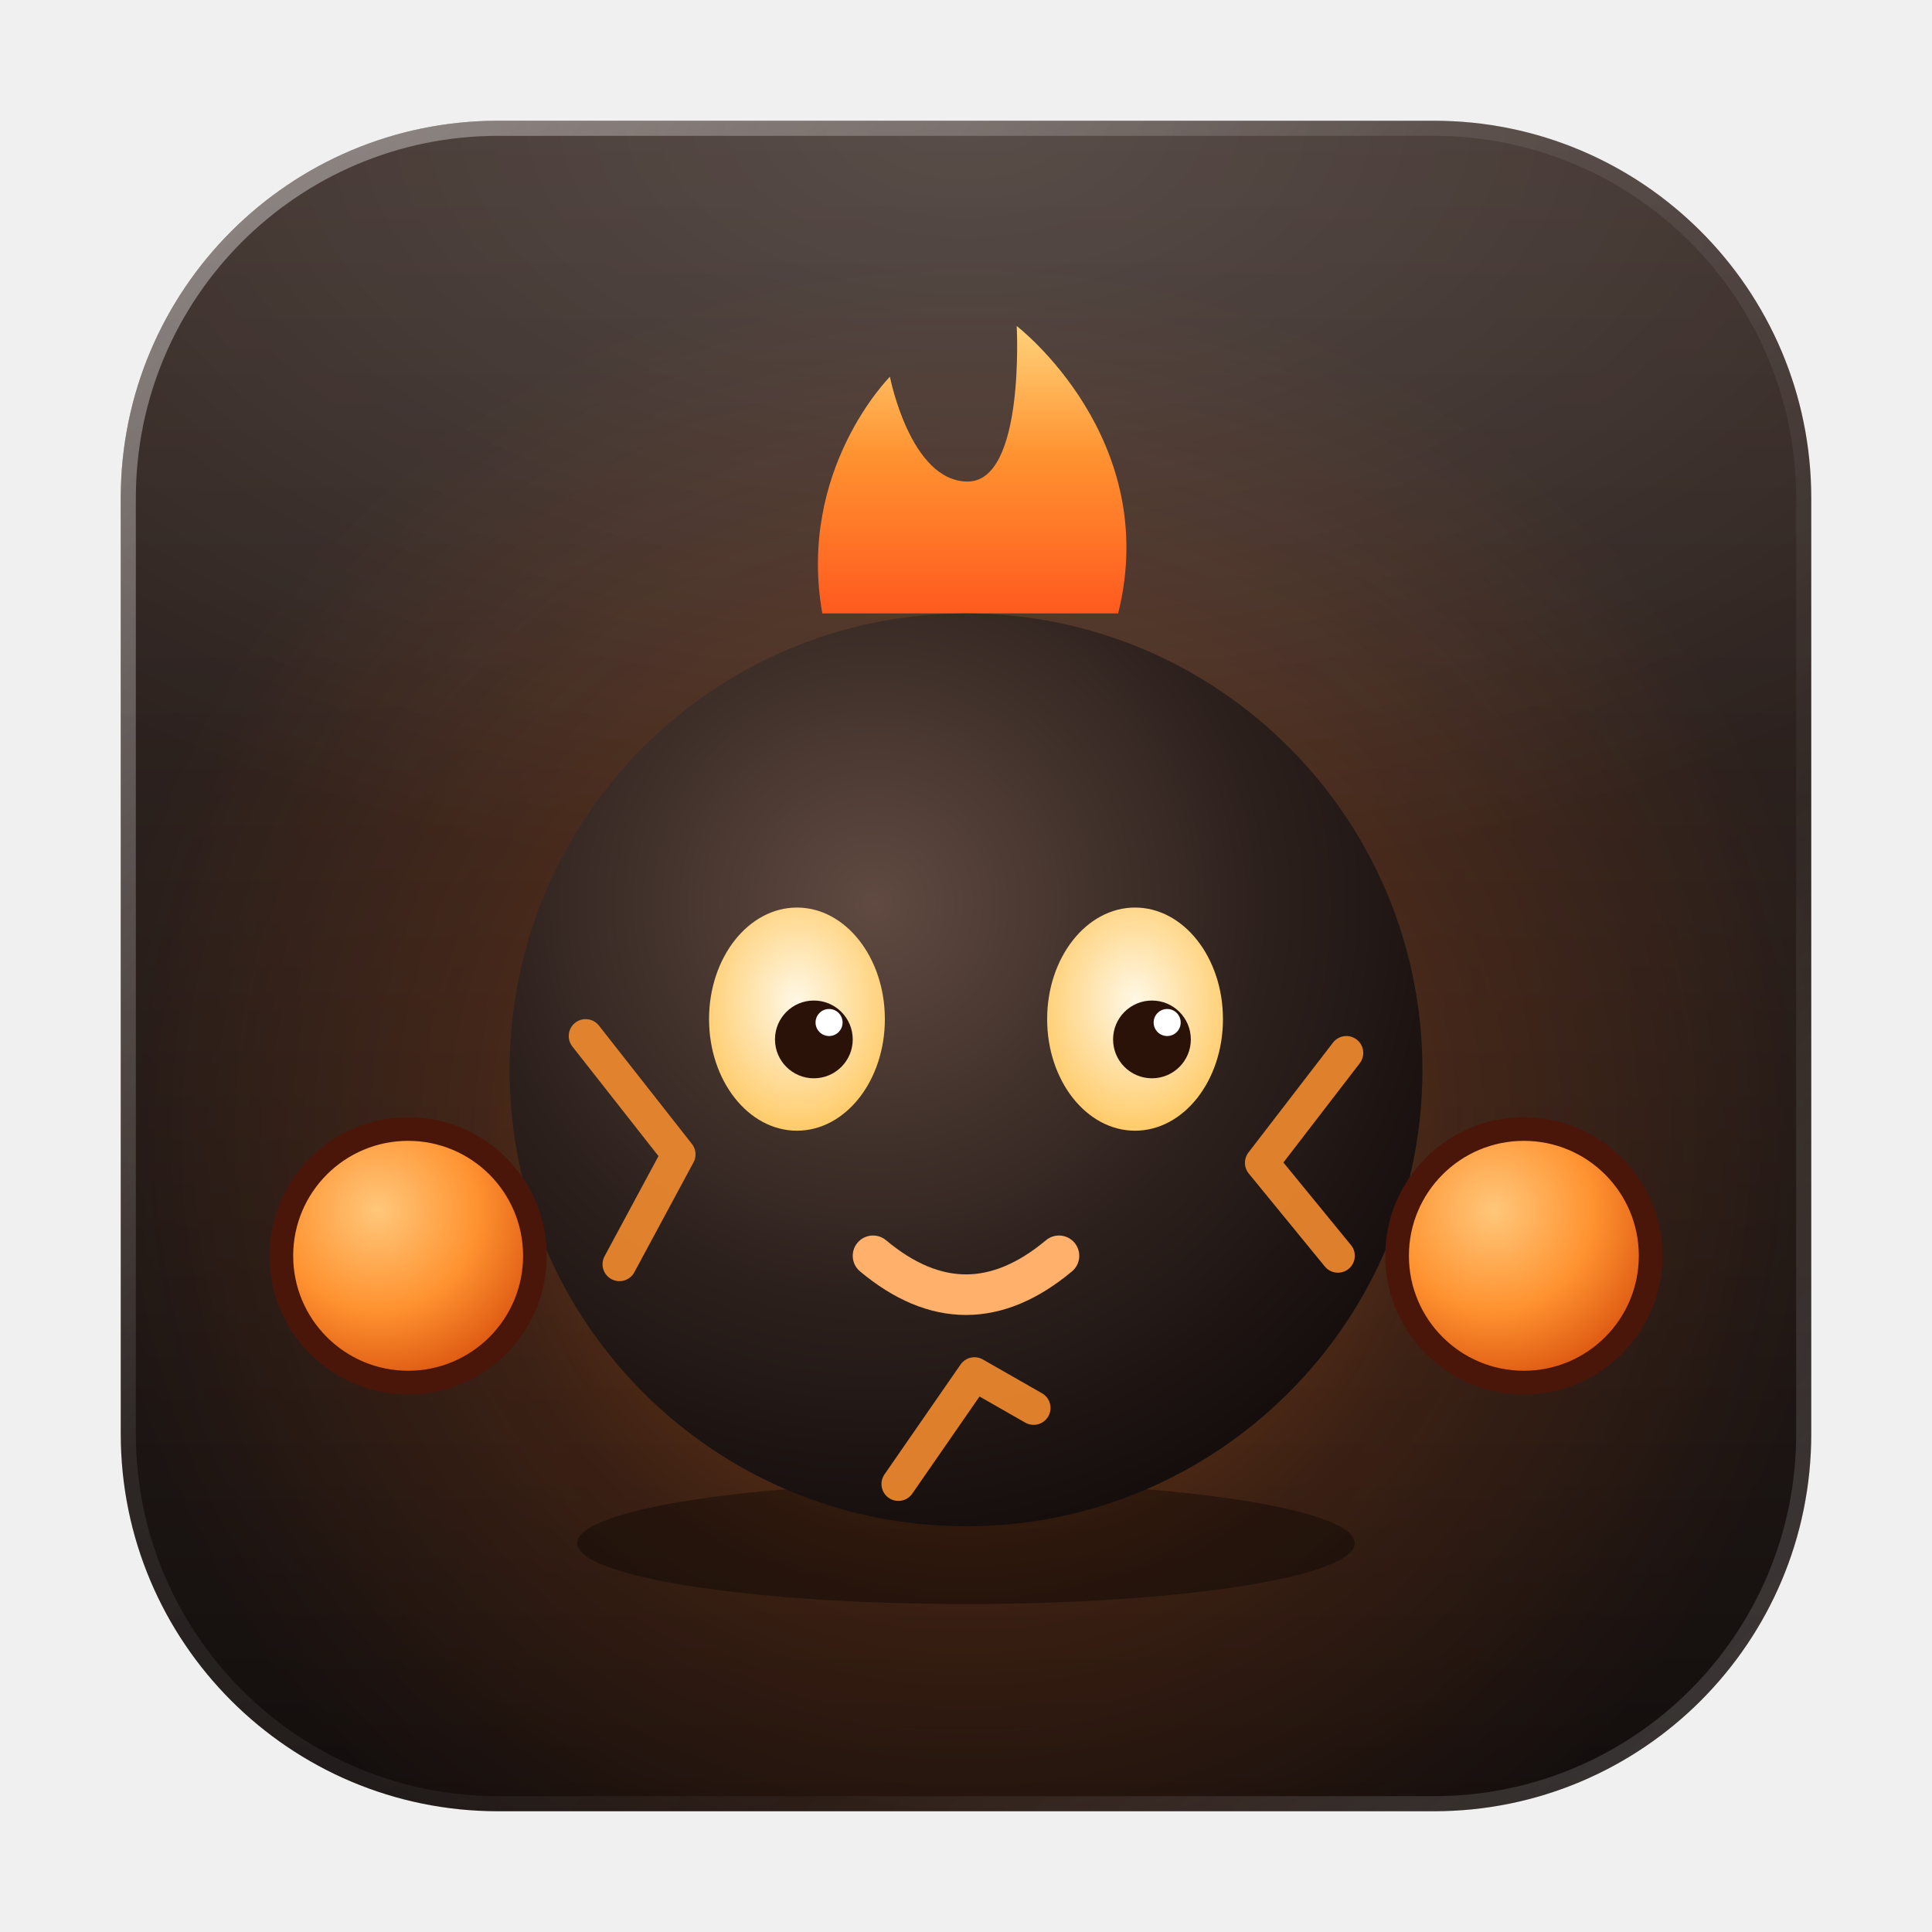
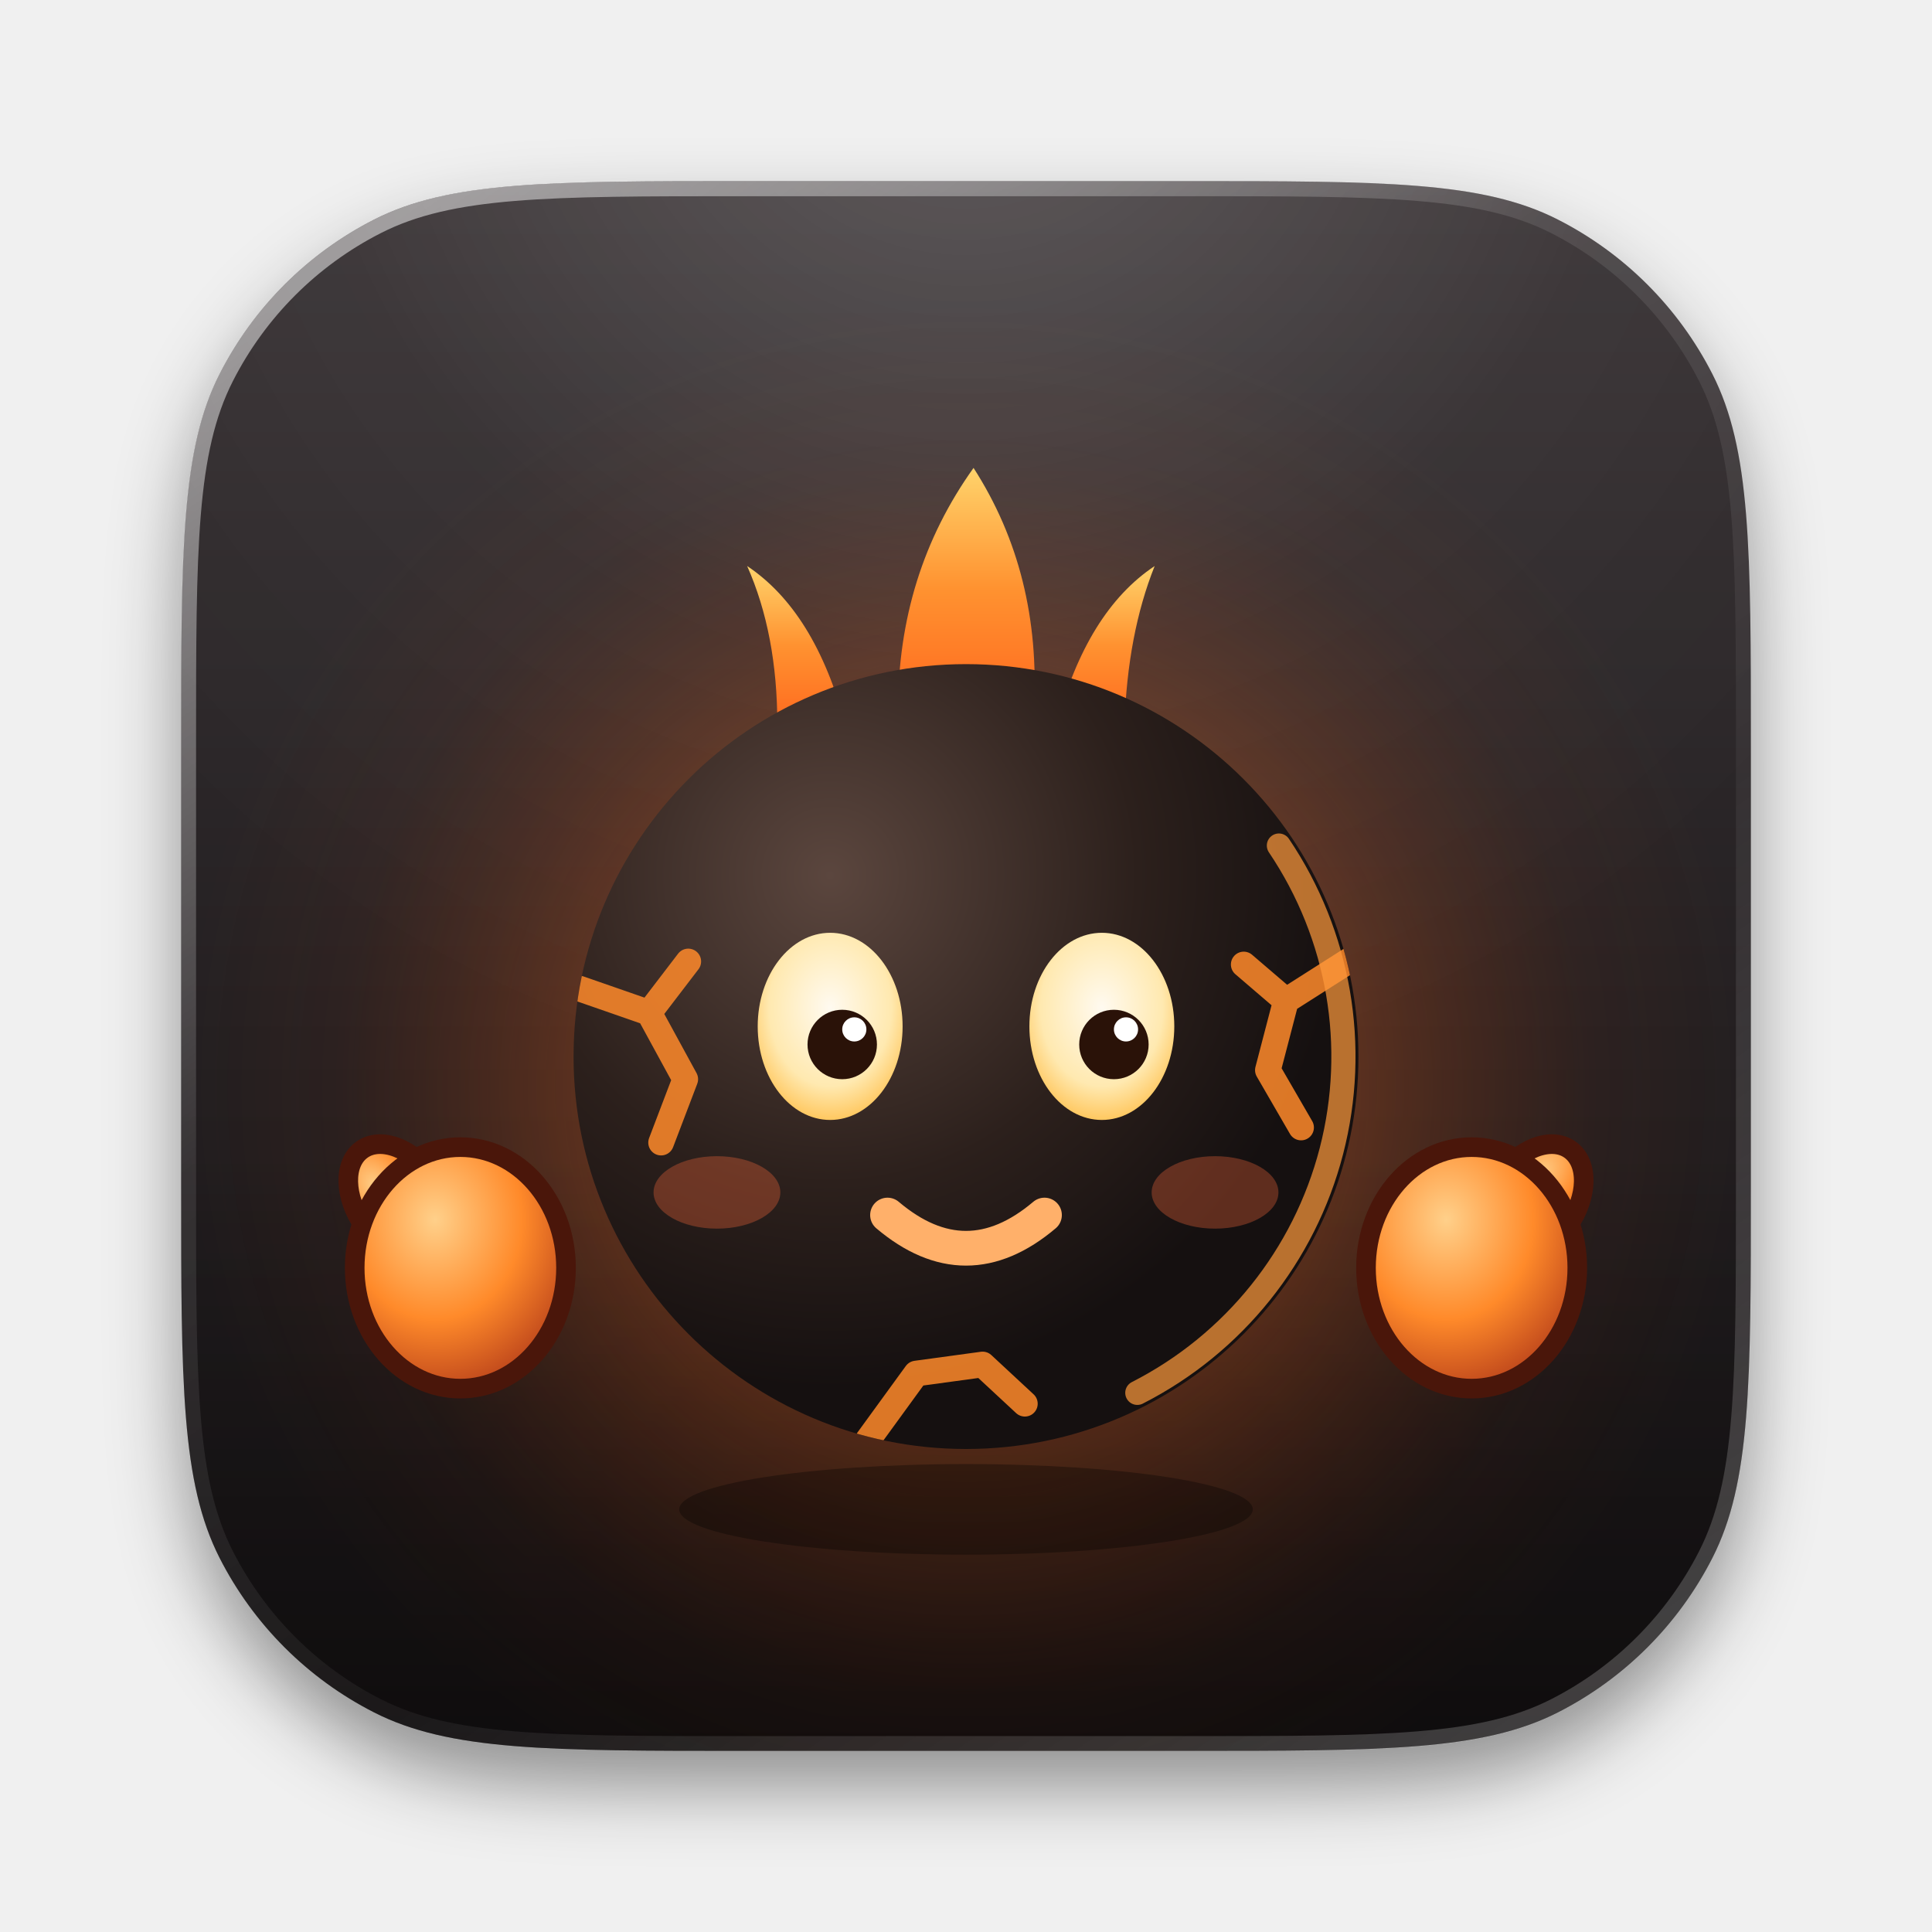
- <svg xmlns="http://www.w3.org/2000/svg" viewBox="0 0 128 128">
+ <svg xmlns="http://www.w3.org/2000/svg" xmlns:xlink="http://www.w3.org/1999/xlink" viewBox="0 0 128 128">
  <defs>
-     <linearGradient id="tile" x1="0" y1="0" x2="0" y2="1">
-       <stop offset="0" stop-color="#3a2c27" />
-       <stop offset="1" stop-color="#130e0d" />
+     <path id="tile" d="M49.44 12h29.12c13.11 0 19.66 0 24.66 2.55a23.4 23.4 0 0 1 10.23 10.23c2.55 5.01 2.55 11.56 2.55 24.66v29.12c0 13.11 0 19.66 -2.55 24.66a23.4 23.4 0 0 1 -10.23 10.23c-5.01 2.55 -11.56 2.55 -24.66 2.55h-29.12c-13.11 0 -19.66 0 -24.66 -2.55a23.4 23.4 0 0 1 -10.23 -10.23c-2.55 -5.01 -2.55 -11.56 -2.55 -24.66v-29.12c0 -13.11 0 -19.66 2.55 -24.66a23.4 23.4 0 0 1 10.23 -10.23c5.01 -2.55 11.56 -2.55 24.66 -2.55z" />
+     <clipPath id="tile-clip">
+       <use xlink:href="#tile" />
+     </clipPath>
+     <clipPath id="body-clip">
+       <circle cx="64" cy="70" r="26" />
+     </clipPath>
+     <filter id="soft" x="-20%" y="-20%" width="140%" height="140%">
+       <feGaussianBlur stdDeviation="2.4" />
+     </filter>
+     <linearGradient id="tile-fill" x1="0" y1="0" x2="0" y2="1">
+       <stop offset="0" stop-color="#3b3537" />
+       <stop offset="0.55" stop-color="#231f21" />
+       <stop offset="1" stop-color="#141112" />
    </linearGradient>
-     <radialGradient id="glow" cx="50%" cy="60%" r="52%">
-       <stop offset="0" stop-color="#ff8a2a" stop-opacity="0.5" />
-       <stop offset="0.55" stop-color="#ff6a1a" stop-opacity="0.14" />
-       <stop offset="1" stop-color="#ff6a1a" stop-opacity="0" />
+     <radialGradient id="hearth" cx="64" cy="72" r="52" gradientUnits="userSpaceOnUse">
+       <stop offset="0" stop-color="#ff9230" stop-opacity="0.7" />
+       <stop offset="0.42" stop-color="#ff6a1f" stop-opacity="0.32" />
+       <stop offset="0.8" stop-color="#c2410c" stop-opacity="0.06" />
+       <stop offset="1" stop-color="#c2410c" stop-opacity="0" />
    </radialGradient>
-     <radialGradient id="sheen" cx="50%" cy="0%" r="80%">
-       <stop offset="0" stop-color="#ffffff" stop-opacity="0.16" />
+     <radialGradient id="sheen" cx="64" cy="0" r="74" gradientUnits="userSpaceOnUse">
+       <stop offset="0" stop-color="#ffffff" stop-opacity="0.2" />
+       <stop offset="0.6" stop-color="#ffffff" stop-opacity="0.03" />
      <stop offset="1" stop-color="#ffffff" stop-opacity="0" />
    </radialGradient>
-     <linearGradient id="rim" x1="0" y1="0" x2="1" y2="1">
-       <stop offset="0" stop-color="#ffffff" stop-opacity="0.42" />
-       <stop offset="0.4" stop-color="#ffffff" stop-opacity="0.08" />
-       <stop offset="0.7" stop-color="#ffffff" stop-opacity="0.04" />
-       <stop offset="1" stop-color="#ffffff" stop-opacity="0.18" />
+     <linearGradient id="floor" x1="0" y1="0" x2="0" y2="1">
+       <stop offset="0.62" stop-color="#000000" stop-opacity="0" />
+       <stop offset="1" stop-color="#000000" stop-opacity="0.28" />
    </linearGradient>
-     <radialGradient id="body" cx="40%" cy="32%" r="74%">
-       <stop offset="0" stop-color="#604a41" />
-       <stop offset="0.58" stop-color="#2c201c" />
-       <stop offset="1" stop-color="#110b0a" />
+     <linearGradient id="rim" x1="0.15" y1="0" x2="0.85" y2="1">
+       <stop offset="0" stop-color="#ffffff" stop-opacity="0.5" />
+       <stop offset="0.35" stop-color="#ffffff" stop-opacity="0.1" />
+       <stop offset="0.65" stop-color="#ffffff" stop-opacity="0.05" />
+       <stop offset="1" stop-color="#ffffff" stop-opacity="0.2" />
+     </linearGradient>
+     <radialGradient id="body" cx="55" cy="58" r="34" gradientUnits="userSpaceOnUse">
+       <stop offset="0" stop-color="#5b463e" />
+       <stop offset="0.6" stop-color="#2c201c" />
+       <stop offset="1" stop-color="#151010" />
    </radialGradient>
-     <radialGradient id="eye" cx="50%" cy="42%" r="62%">
-       <stop offset="0" stop-color="#fff8e6" />
+     <linearGradient id="tuft" x1="0" y1="1" x2="0" y2="0">
+       <stop offset="0" stop-color="#ff6a1f" />
+       <stop offset="0.5" stop-color="#ff9230" />
+       <stop offset="1" stop-color="#ffd36b" />
+     </linearGradient>
+     <radialGradient id="eye" cx="0.5" cy="0.4" r="0.6">
+       <stop offset="0" stop-color="#fffaf0" />
+       <stop offset="0.7" stop-color="#ffe9b0" />
      <stop offset="1" stop-color="#ffc861" />
    </radialGradient>
-     <linearGradient id="flame" x1="0" y1="1" x2="0" y2="0">
-       <stop offset="0" stop-color="#ff5a1f" />
-       <stop offset="0.55" stop-color="#ff9230" />
-       <stop offset="1" stop-color="#ffd27a" />
-     </linearGradient>
-     <radialGradient id="mitten" cx="38%" cy="32%" r="72%">
-       <stop offset="0" stop-color="#ffc77a" />
-       <stop offset="0.55" stop-color="#ff9230" />
-       <stop offset="1" stop-color="#d9520e" />
+     <radialGradient id="mitten" cx="0.38" cy="0.3" r="0.75">
+       <stop offset="0" stop-color="#ffd08a" />
+       <stop offset="0.55" stop-color="#ff8a2a" />
+       <stop offset="1" stop-color="#b8401a" />
    </radialGradient>
-     <clipPath id="tile-clip">
-       <rect x="8" y="8" width="112" height="112" rx="25" />
-     </clipPath>
  </defs>
-   <rect x="8" y="8" width="112" height="112" rx="25" fill="url(#tile)" />
+   <use xlink:href="#tile" transform="translate(0 2.4)" fill="#000000" opacity="0.4" filter="url(#soft)" />
+   <use xlink:href="#tile" fill="url(#tile-fill)" />
  <g clip-path="url(#tile-clip)">
-     <rect x="8" y="8" width="112" height="112" fill="url(#glow)" />
-     <rect x="8" y="8" width="112" height="64" fill="url(#sheen)" />
+     <rect x="12" y="12" width="104" height="104" fill="url(#hearth)" />
+     <rect x="12" y="12" width="104" height="104" fill="url(#floor)" />
+     <rect x="12" y="12" width="104" height="60" fill="url(#sheen)" />
  </g>
-   <g transform="translate(64 72) scale(1.12) translate(-64 -72)">
-     <ellipse cx="64" cy="99" rx="23" ry="3.6" fill="#000000" opacity="0.35" />
-     <path d="M55.5 44c-1.5-8.5 4-14 4-14s1.2 6.2 4.6 6.2S67 27 67 27s8.6 6.6 6 17z" fill="url(#flame)" />
-     <circle cx="64" cy="71" r="27" fill="url(#body)" />
-     <path d="M41.5 69l5.5 7-3.5 6.5M86.5 70l-5 6.5 4.5 5.5M60 95.5l4.5-6.5 3.5 2" stroke="#ff9230" stroke-width="2" fill="none" stroke-linecap="round" stroke-linejoin="round" opacity="0.85" />
-     <ellipse cx="54" cy="68" rx="5.2" ry="6.6" fill="url(#eye)" />
-     <ellipse cx="74" cy="68" rx="5.2" ry="6.6" fill="url(#eye)" />
-     <circle cx="55" cy="69.2" r="2.3" fill="#2a1208" />
-     <circle cx="75" cy="69.2" r="2.3" fill="#2a1208" />
-     <circle cx="55.9" cy="68.2" r="0.8" fill="#ffffff" />
-     <circle cx="75.9" cy="68.2" r="0.8" fill="#ffffff" />
-     <path d="M58.5 82q5.5 4.6 11 0" stroke="#ffb06a" stroke-width="2.4" fill="none" stroke-linecap="round" />
-     <circle cx="31" cy="82" r="7.5" fill="url(#mitten)" stroke="#4a160a" stroke-width="1.4" />
-     <circle cx="97" cy="82" r="7.5" fill="url(#mitten)" stroke="#4a160a" stroke-width="1.4" />
+   <ellipse cx="64" cy="100" rx="19" ry="3" fill="#000000" opacity="0.32" />
+   <path d="M51.5 48q0-6 -2-10.5q4.5 3 6.5 10.5z" fill="url(#tuft)" />
+   <path d="M59.5 47q0-9 5-16q4.5 7 4 16z" fill="url(#tuft)" />
+   <path d="M70 48q2-7.5 6.5-10.5q-1.8 4.5 -2 10.5z" fill="url(#tuft)" />
+   <circle cx="64" cy="70" r="26" fill="url(#body)" />
+   <g clip-path="url(#body-clip)" fill="none" stroke="#ff8a2a" stroke-width="1.7" stroke-linecap="round" stroke-linejoin="round" opacity="0.85">
+     <path d="M38.4 65.5l4.6 1.6 2.4 4.4l-1.6 4.2M43 67.1l2.6-3.4" />
+     <path d="M89.6 63.5l-4.4 2.8-1.2 4.6 2.2 3.8M85.2 66.3l-2.8-2.4" />
+     <path d="M57.5 95.4l3.2-4.4 4.4-.6 2.8 2.6" />
  </g>
-   <rect x="8.5" y="8.5" width="111" height="111" rx="24.5" fill="none" stroke="url(#rim)" stroke-width="1" />
+   <path d="M84.73 56.02A25 25 0 0 1 75.35 92.28" fill="none" stroke="#ff9a3c" stroke-width="1.6" stroke-linecap="round" opacity="0.7" />
+   <ellipse cx="47.5" cy="79" rx="4.2" ry="2.4" fill="#ff6a3d" opacity="0.32" />
+   <ellipse cx="80.5" cy="79" rx="4.2" ry="2.4" fill="#ff6a3d" opacity="0.32" />
+   <ellipse cx="55" cy="68" rx="4.8" ry="6.2" fill="url(#eye)" />
+   <ellipse cx="73" cy="68" rx="4.8" ry="6.2" fill="url(#eye)" />
+   <circle cx="55.8" cy="69.2" r="2.3" fill="#2a1208" />
+   <circle cx="73.8" cy="69.2" r="2.3" fill="#2a1208" />
+   <circle cx="56.6" cy="68.2" r="0.8" fill="#ffffff" />
+   <circle cx="74.6" cy="68.2" r="0.8" fill="#ffffff" />
+   <path d="M58.8 80.5q5.2 4.4 10.4 0" fill="none" stroke="#ffb06a" stroke-width="2.3" stroke-linecap="round" />
+   <g stroke="#4a160a" stroke-width="1.3" fill="url(#mitten)">
+     <ellipse cx="26.4" cy="79.6" rx="2.8" ry="4.2" transform="rotate(-35 26.4 79.6)" />
+     <ellipse cx="30.5" cy="84" rx="7" ry="8" />
+     <ellipse cx="101.6" cy="79.6" rx="2.8" ry="4.2" transform="rotate(35 101.6 79.6)" />
+     <ellipse cx="97.5" cy="84" rx="7" ry="8" />
+   </g>
+   <path d="M49.14 12.5h29.72c12.83 0 19.24 0 24.14 2.5a22.9 22.9 0 0 1 10.01 10.01c2.5 4.9 2.5 11.31 2.5 24.14v29.72c0 12.83 0 19.24 -2.5 24.14a22.9 22.9 0 0 1 -10.01 10.01c-4.9 2.5 -11.31 2.5 -24.14 2.5h-29.72c-12.83 0 -19.24 0 -24.14 -2.5a22.9 22.9 0 0 1 -10.01 -10.01c-2.5 -4.9 -2.5 -11.31 -2.5 -24.14v-29.72c0 -12.83 0 -19.24 2.5 -24.14a22.9 22.9 0 0 1 10.01 -10.01c4.9 -2.5 11.31 -2.5 24.14 -2.5z" fill="none" stroke="url(#rim)" stroke-width="1" />
</svg>
